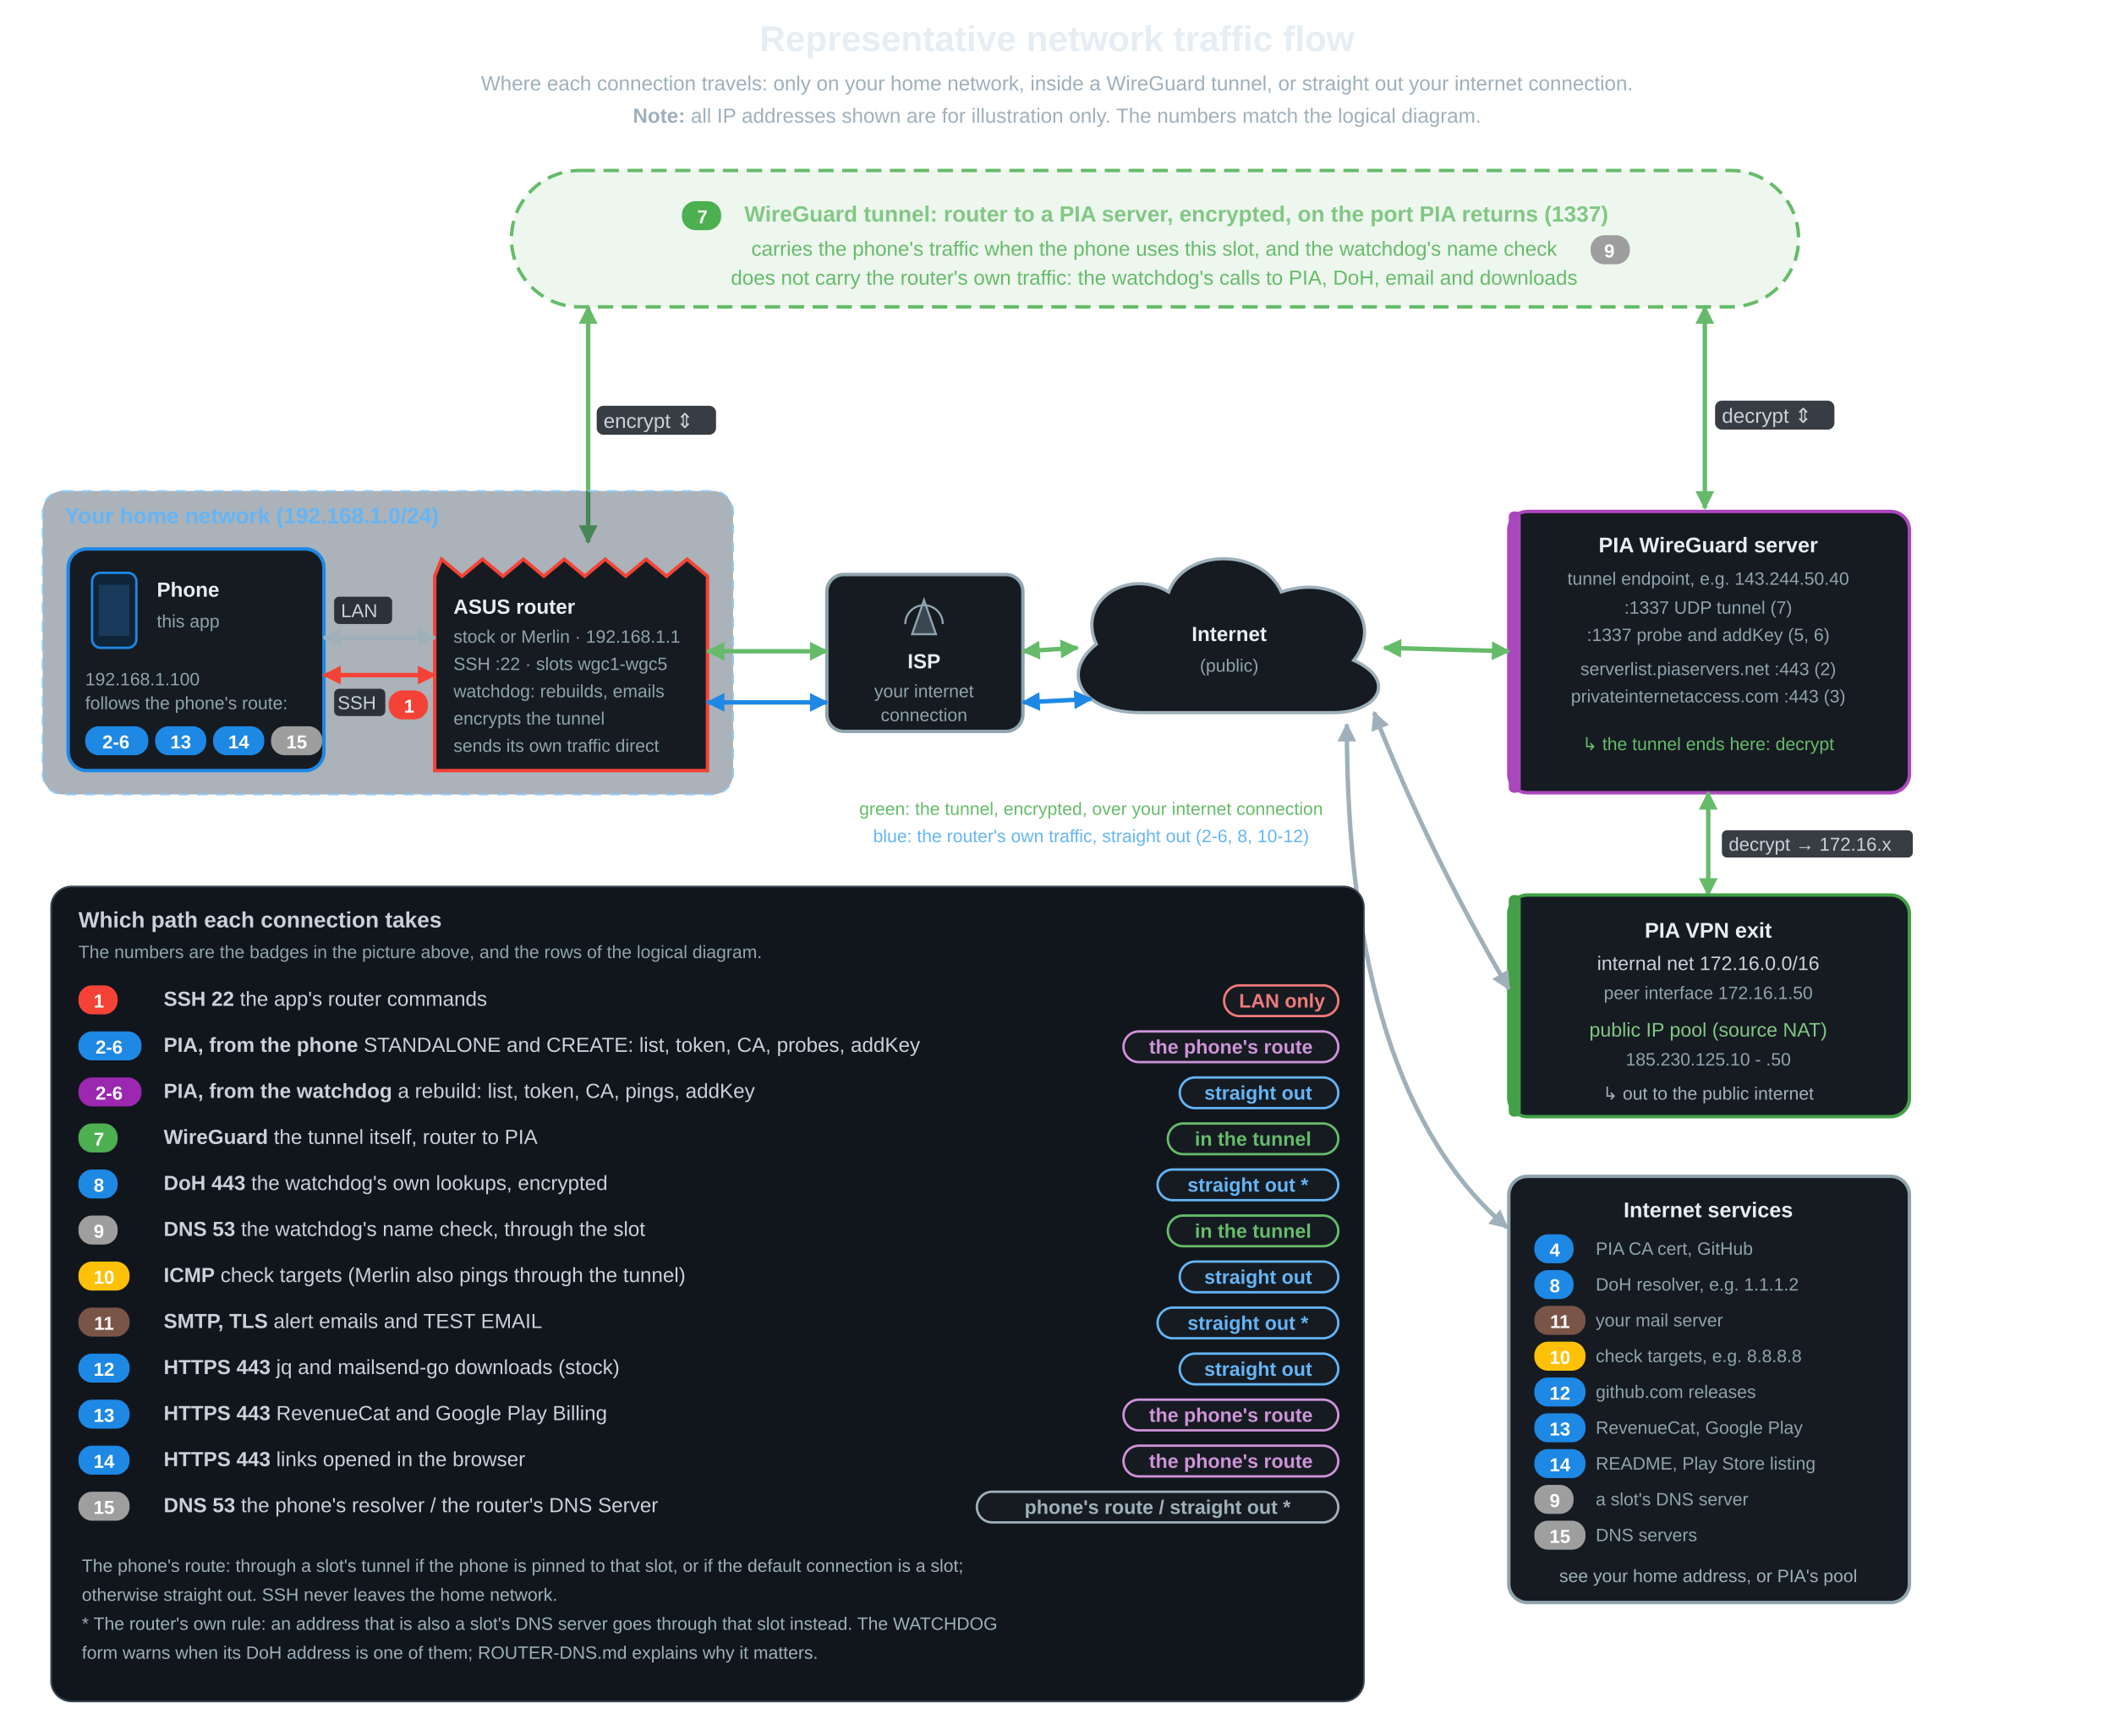
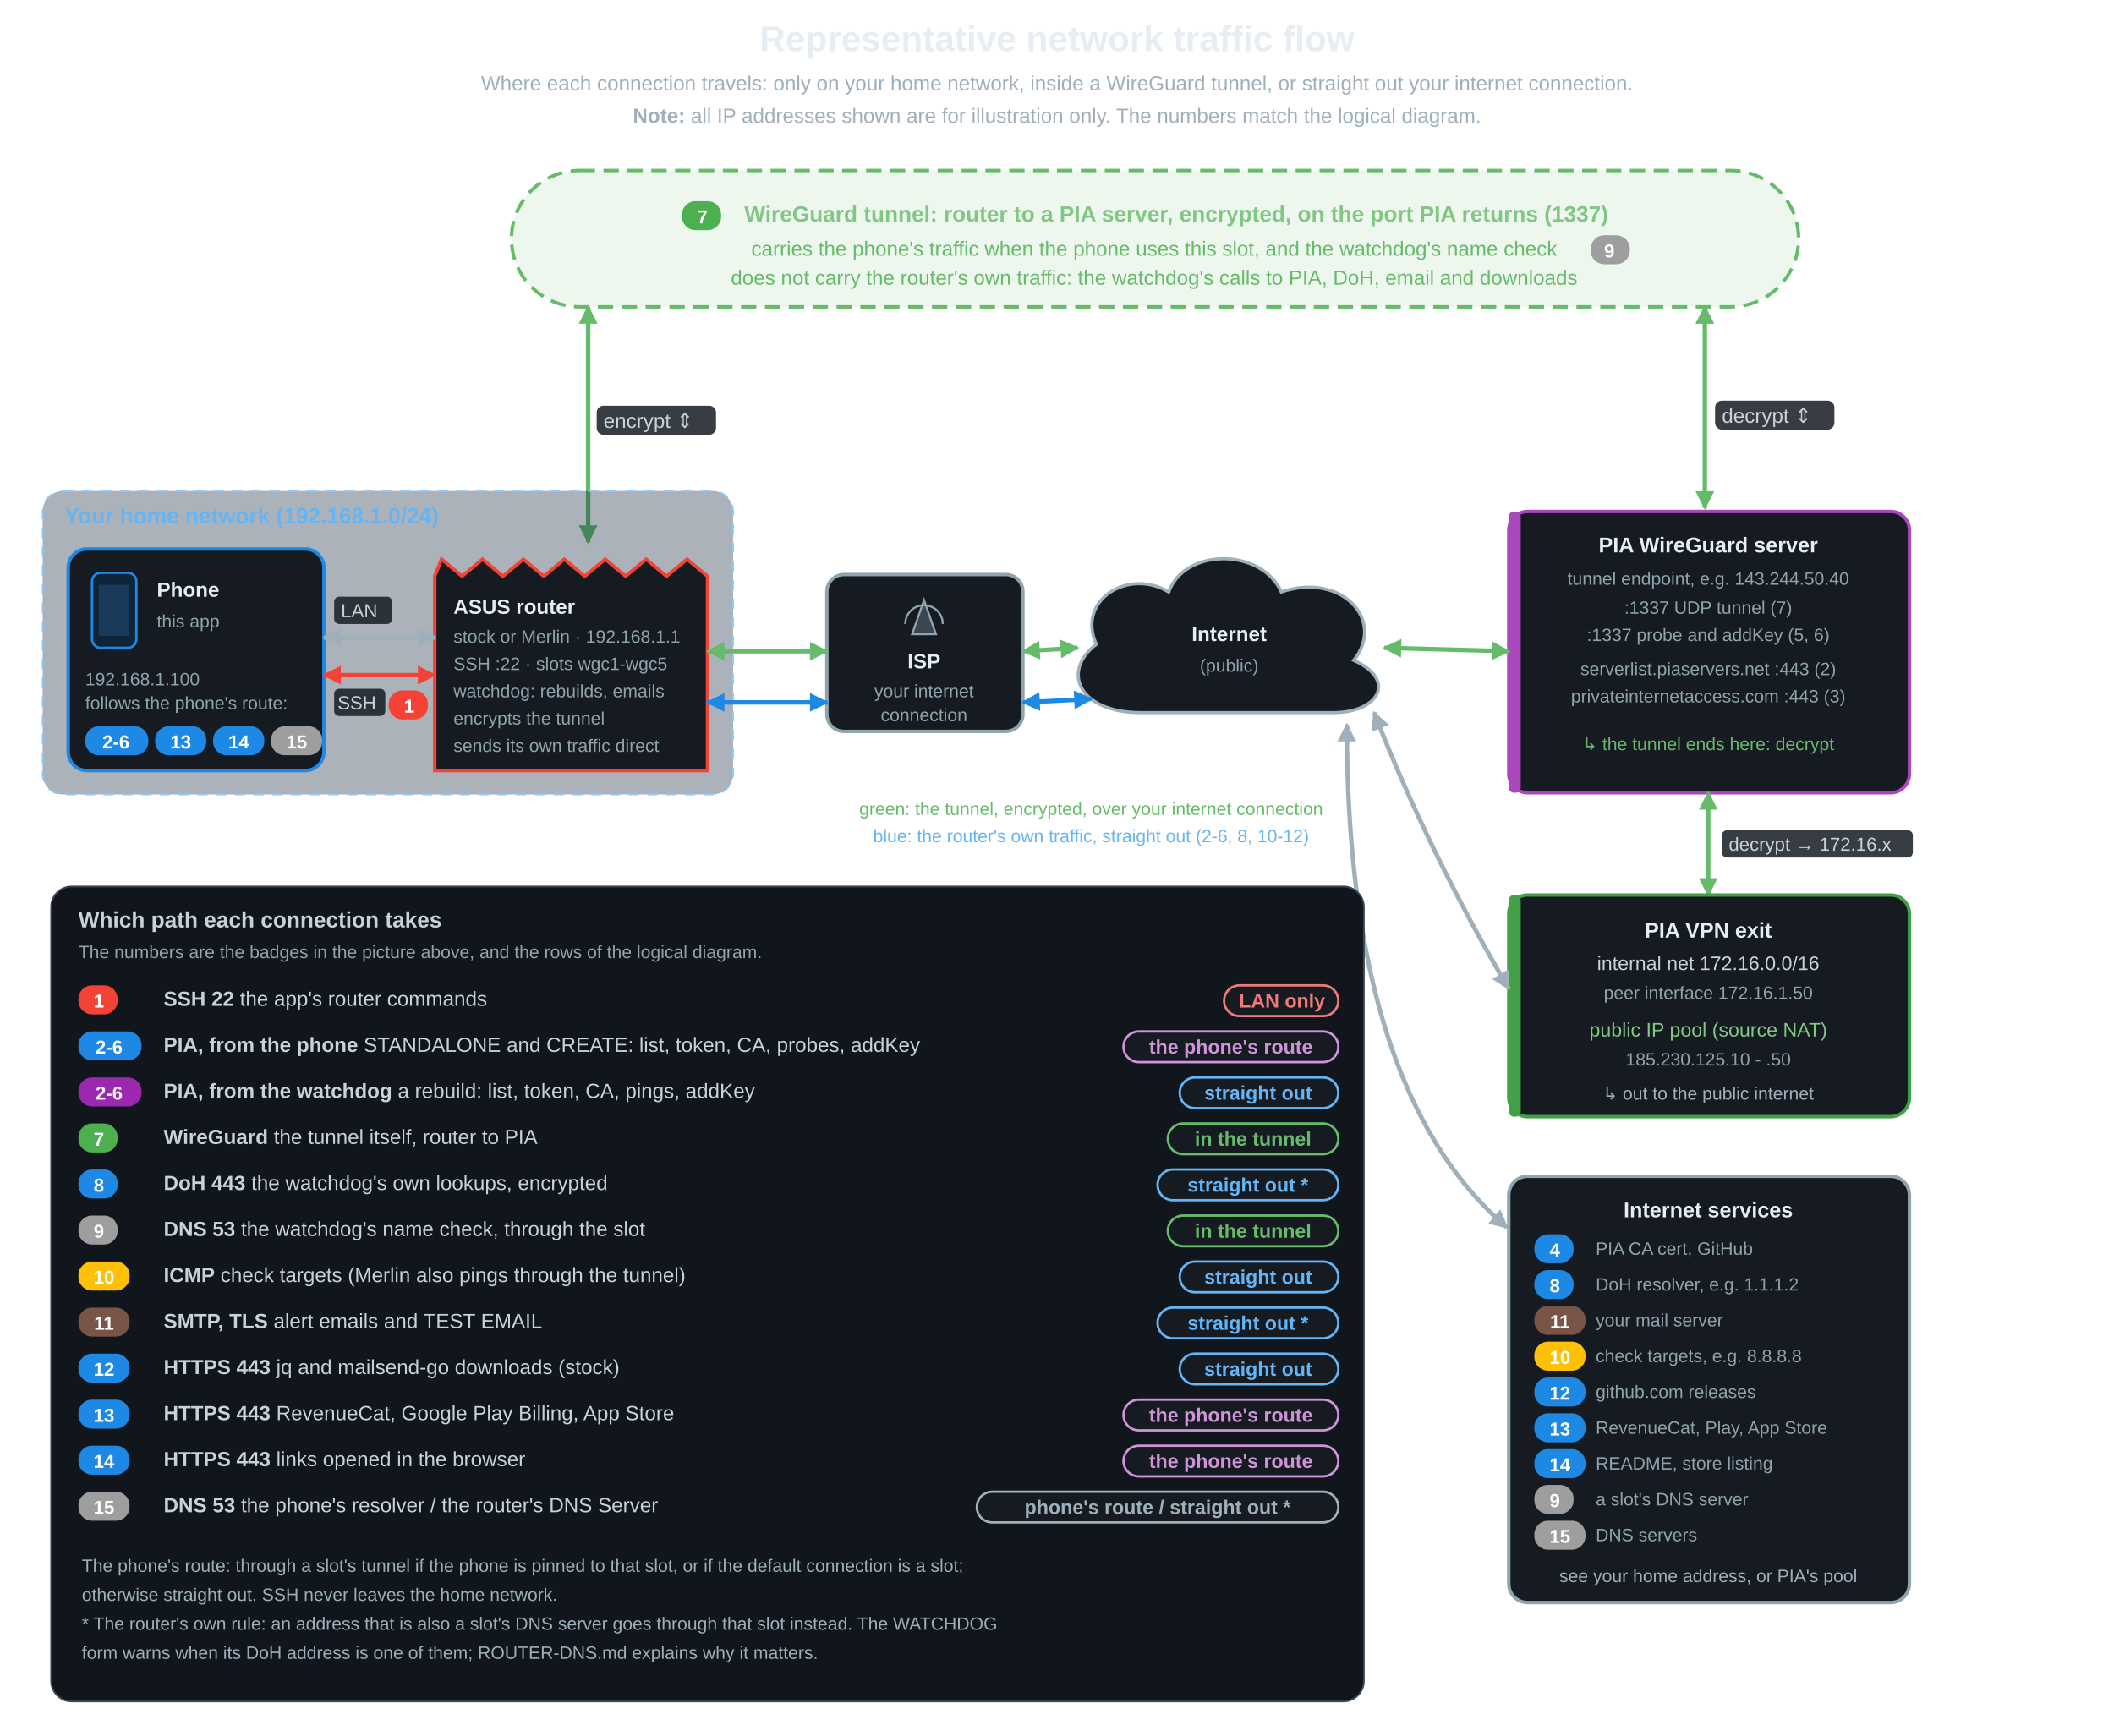
<svg xmlns="http://www.w3.org/2000/svg" viewBox="0 0 1240 1018" width="100%" preserveAspectRatio="xMidYMid meet" style="max-width:1200px;height:auto;font-family:'Segoe UI',Arial,sans-serif;background:#0D1117" role="img" aria-labelledby="t d">
  <defs>
    <style>
      .zt{font:700 13px 'Segoe UI',Arial,sans-serif}
      .nt{font:700 13px 'Segoe UI',Arial,sans-serif;fill:#E6EDF3}
      .ns{font:12px 'Segoe UI',Arial,sans-serif;fill:#C9D1D9}
      .nss{font:10.5px 'Segoe UI',Arial,sans-serif;fill:#8FA3AD}
      .lb{font:12px 'Segoe UI',Arial,sans-serif;fill:#C9D1D9}
      .bn{font:700 11px 'Segoe UI',Arial,sans-serif;fill:#FEFEFE}
      .lbg{fill:#161B22;fill-opacity:.85}
      .flow{fill:none;stroke-width:2.6}
    </style>
    <marker id="asl" viewBox="0 0 10 10" refX="9" refY="5" markerUnits="userSpaceOnUse" markerWidth="11" markerHeight="11" orient="auto-start-reverse">
      <path d="M0,0 L10,5 L0,10 z" fill="#9FB0BA" />
    </marker>
    <marker id="ag" viewBox="0 0 10 10" refX="9" refY="5" markerUnits="userSpaceOnUse" markerWidth="11" markerHeight="11" orient="auto-start-reverse">
      <path d="M0,0 L10,5 L0,10 z" fill="#66BB6A" />
    </marker>
    <marker id="ar" viewBox="0 0 10 10" refX="9" refY="5" markerUnits="userSpaceOnUse" markerWidth="11" markerHeight="11" orient="auto-start-reverse">
      <path d="M0,0 L10,5 L0,10 z" fill="#F44336" />
    </marker>
    <marker id="ab" viewBox="0 0 10 10" refX="9" refY="5" markerUnits="userSpaceOnUse" markerWidth="11" markerHeight="11" orient="auto-start-reverse">
      <path d="M0,0 L10,5 L0,10 z" fill="#1E88E5" />
    </marker>
  </defs>
  <text x="620" y="30" class="" text-anchor="middle" style="font:700 21px 'Segoe UI',Arial,sans-serif;fill:#E6EDF3">Representative network traffic flow</text>
  <text x="620" y="53" class="" text-anchor="middle" style="font:12px 'Segoe UI',Arial,sans-serif;fill:#9DB0BA">Where each connection travels: only on your home network, inside a WireGuard tunnel, or straight out your internet connection.</text>
  <text x="620" y="72" class="" text-anchor="middle" style="font:12px 'Segoe UI',Arial,sans-serif;fill:#9FB0BA">
    <tspan font-weight="700">Note:</tspan> all IP addresses shown are for illustration only. The numbers match the logical diagram.</text>
  <rect x="300" y="100" width="755" height="80" rx="40" fill="#4CAF50" fill-opacity="0.10" stroke="#66BB6A" stroke-width="2" stroke-dasharray="9 5" />
  <rect x="400" y="118" width="23" height="17" rx="8" fill="#4CAF50" />
  <text x="412" y="131" text-anchor="middle" class="bn">7</text>
  <text x="690" y="130" class="" text-anchor="middle" style="font:700 13px 'Segoe UI',Arial,sans-serif;fill:#81C784">WireGuard tunnel: router to a PIA server, encrypted, on the port PIA returns (1337)</text>
  <text x="677" y="150" class="ns" text-anchor="middle" style="fill:#66BB6A">carries the phone's traffic when the phone uses this slot, and the watchdog's name check</text>
  <rect x="933" y="138" width="23" height="17" rx="8" fill="#9E9E9E" />
  <text x="944" y="151" text-anchor="middle" class="bn">9</text>
  <text x="677" y="167" class="ns" text-anchor="middle" style="fill:#66BB6A">does not carry the router's own traffic: the watchdog's calls to PIA, DoH, email and downloads</text>
  <path class="flow" stroke="#66BB6A" marker-start="url(#ag)" marker-end="url(#ag)" d="M345,180 L345,318" />
  <g>
    <rect class="lbg" x="350" y="238" width="70" height="17" rx="4" />
    <text x="354" y="251" class="lb" fill="#66BB6A">encrypt ⇕</text>
  </g>
  <path class="flow" stroke="#66BB6A" marker-start="url(#ag)" marker-end="url(#ag)" d="M1000,180 L1000,298" />
  <g>
    <rect class="lbg" x="1006" y="235" width="70" height="17" rx="4" />
    <text x="1010" y="248" class="lb" fill="#66BB6A">decrypt ⇕</text>
  </g>
  <rect x="25" y="288" width="405" height="178" rx="12" fill="#0F2438" fill-opacity="0.35" stroke="#90CAF9" stroke-dasharray="6 5" />
  <text x="38" y="307" class="zt" fill="#64B5F6">Your home network (192.168.1.0/24)</text>
  <rect x="40" y="322" width="150" height="130" rx="11" fill="#161B22" stroke="#1E88E5" stroke-width="2" />
  <rect x="54" y="336" width="26" height="44" rx="5" fill="#0F2438" stroke="#1E88E5" stroke-width="1.4" />
  <rect x="58" y="343" width="18" height="30" fill="#1A3A5C" />
  <text x="92" y="350" class="nt" style="font-size:12px">Phone</text>
  <text x="92" y="368" class="nss">this app</text>
  <text x="50" y="402" class="nss">192.168.1.100</text>
  <text x="50" y="416" class="nss">follows the phone's route:</text>
  <rect x="50" y="426" width="37" height="17" rx="8" fill="#1E88E5" />
  <text x="68" y="439" text-anchor="middle" class="bn">2-6</text>
  <rect x="91" y="426" width="30" height="17" rx="8" fill="#1E88E5" />
  <text x="106" y="439" text-anchor="middle" class="bn">13</text>
  <rect x="125" y="426" width="30" height="17" rx="8" fill="#1E88E5" />
  <text x="140" y="439" text-anchor="middle" class="bn">14</text>
  <rect x="159" y="426" width="30" height="17" rx="8" fill="#9E9E9E" />
  <text x="174" y="439" text-anchor="middle" class="bn">15</text>
  <path d="M255,338 L255,452 L415,452 L415,338 L403,328 L391,338 L379,328 L367,338 L355,328 L343,338 L331,328 L319,338 L307,328 L295,338 L283,328 L271,338 L259,328 Z" fill="#161B22" stroke="#F44336" stroke-width="2" />
  <text x="266" y="360" class="nt" style="font-size:12px">ASUS router</text>
  <text x="266" y="377" class="nss">stock or Merlin · 192.168.1.1</text>
  <text x="266" y="393" class="nss">SSH :22 · slots wgc1-wgc5</text>
  <text x="266" y="409" class="nss">watchdog: rebuilds, emails</text>
  <text x="266" y="425" class="nss">encrypts the tunnel</text>
  <text x="266" y="441" class="nss">sends its own traffic direct</text>
  <path class="flow" stroke="#9FB0BA" marker-start="url(#asl)" marker-end="url(#asl)" d="M190,374 L255,374" />
  <path class="flow" stroke="#F44336" stroke-width="2.2" marker-start="url(#ar)" marker-end="url(#ar)" d="M190,396 L255,396" />
  <g>
    <rect class="lbg" x="196" y="350" width="34" height="16" rx="3" />
    <text x="200" y="362" class="lb" fill="#C9D1D9" style="font-size:11px">LAN</text>
  </g>
  <g>
    <rect class="lbg" x="196" y="404" width="30" height="16" rx="3" />
    <text x="198" y="416" class="lb" fill="#EF7A7A" style="font-size:11px">SSH</text>
  </g>
  <rect x="228" y="405" width="23" height="17" rx="8" fill="#F44336" />
  <text x="240" y="418" text-anchor="middle" class="bn">1</text>
  <rect x="485" y="337" width="115" height="92" rx="10" fill="#161B22" stroke="#90A4AE" stroke-width="2" />
  <path d="M542,352 L535,372 L549,372 Z" fill="#3A4652" stroke="#90A4AE" stroke-width="1.2" />
  <path d="M531,366 A9 9 0 0 1 553 366" fill="none" stroke="#90A4AE" stroke-width="1.2" />
  <text x="542" y="392" class="nt" text-anchor="middle" style="font-size:12px">ISP</text>
  <text x="542" y="409" class="nss" text-anchor="middle">your internet</text>
  <text x="542" y="423" class="nss" text-anchor="middle">connection</text>
  <g transform="translate(610,300) scale(1.18)">
    <path d="M 50 100 C 20 100 10 80 28 66 C 18 44 44 28 64 40 C 72 18 110 18 120 40 C 150 30 172 54 156 74 C 178 84 168 100 146 100 Z" fill="#161B22" stroke="#9FB0BA" stroke-width="1.6" />
  </g>
  <text x="721" y="376" class="nt" text-anchor="middle" style="font-size:12px">Internet</text>
  <text x="721" y="394" class="nss" text-anchor="middle">(public)</text>
  <rect x="885" y="300" width="235" height="165" rx="11" fill="#161B22" stroke="#AB47BC" stroke-width="2" />
  <rect x="885" y="300" width="7" height="165" rx="3" fill="#AB47BC" />
  <text x="1002" y="324" class="nt" text-anchor="middle" style="font-size:12.5px">PIA WireGuard server</text>
  <text x="1002" y="343" class="nss" text-anchor="middle">tunnel endpoint, e.g. 143.244.50.40</text>
  <text x="1002" y="360" class="nss" text-anchor="middle">:1337 UDP tunnel (7)</text>
  <text x="1002" y="376" class="nss" text-anchor="middle">:1337 probe and addKey (5, 6)</text>
  <text x="1002" y="396" class="nss" text-anchor="middle">serverlist.piaservers.net :443 (2)</text>
  <text x="1002" y="412" class="nss" text-anchor="middle">privateinternetaccess.com :443 (3)</text>
  <text x="1002" y="440" class="nss" text-anchor="middle" style="fill:#66BB6A">↳ the tunnel ends here: decrypt</text>
  <path class="flow" stroke="#66BB6A" marker-start="url(#ag)" marker-end="url(#ag)" d="M415,382 L485,382" />
  <path class="flow" stroke="#66BB6A" marker-start="url(#ag)" marker-end="url(#ag)" d="M600,382 L632,380" />
  <path class="flow" stroke="#66BB6A" marker-start="url(#ag)" marker-end="url(#ag)" d="M812,380 L885,382" />
  <path class="flow" stroke="#1E88E5" marker-start="url(#ab)" marker-end="url(#ab)" d="M415,412 L485,412" />
  <path class="flow" stroke="#1E88E5" marker-start="url(#ab)" marker-end="url(#ab)" d="M600,412 L640,410" />
  <text x="640" y="478" class="nss" text-anchor="middle" style="fill:#66BB6A">green: the tunnel, encrypted, over your internet connection</text>
  <text x="640" y="494" class="nss" text-anchor="middle" style="fill:#64B5F6">blue: the router's own traffic, straight out (2-6, 8, 10-12)</text>
  <path class="flow" stroke="#66BB6A" marker-start="url(#ag)" marker-end="url(#ag)" d="M1002,465 L1002,525" />
  <g>
    <rect class="lbg" x="1010" y="487" width="112" height="16" rx="3" />
    <text x="1014" y="499" class="lb" fill="#66BB6A" style="font-size:11px">decrypt → 172.16.x</text>
  </g>
  <rect x="885" y="525" width="235" height="130" rx="11" fill="#161B22" stroke="#43A047" stroke-width="2" />
  <rect x="885" y="525" width="7" height="130" rx="3" fill="#43A047" />
  <text x="1002" y="550" class="nt" text-anchor="middle" style="font-size:12.5px">PIA VPN exit</text>
  <text x="1002" y="569" class="ns" text-anchor="middle" style="font-size:11.5px">internal net 172.16.0.0/16</text>
  <text x="1002" y="586" class="nss" text-anchor="middle">peer interface 172.16.1.50</text>
  <text x="1002" y="608" class="ns" text-anchor="middle" style="font-size:11.5px;fill:#81C784">public IP pool (source NAT)</text>
  <text x="1002" y="625" class="nss" text-anchor="middle">185.230.125.10 - .50</text>
  <text x="1002" y="645" class="nss" text-anchor="middle" style="fill:#9FB0BA">↳ out to the public internet</text>
  <path class="flow" stroke="#9FB0BA" marker-start="url(#asl)" marker-end="url(#asl)" d="M885,580 Q838,500 806,418" />
  <path class="flow" stroke="#9FB0BA" marker-start="url(#asl)" marker-end="url(#asl)" d="M790,425 Q790,640 884,720" />
  <rect x="885" y="690" width="235" height="250" rx="11" fill="#161B22" stroke="#90A4AE" stroke-width="2" />
  <text x="1002" y="714" class="nt" text-anchor="middle" style="font-size:12.5px">Internet services</text>
  <rect x="900" y="724" width="23" height="17" rx="8" fill="#1E88E5" />
  <text x="912" y="737" text-anchor="middle" class="bn">4</text>
  <text x="936" y="736" class="nss">PIA CA cert, GitHub</text>
  <rect x="900" y="745" width="23" height="17" rx="8" fill="#1E88E5" />
  <text x="912" y="758" text-anchor="middle" class="bn">8</text>
  <text x="936" y="757" class="nss">DoH resolver, e.g. 1.1.1.2</text>
  <rect x="900" y="766" width="30" height="17" rx="8" fill="#795548" />
  <text x="915" y="779" text-anchor="middle" class="bn">11</text>
  <text x="936" y="778" class="nss">your mail server</text>
  <rect x="900" y="787" width="30" height="17" rx="8" fill="#FFC107" />
  <text x="915" y="800" text-anchor="middle" class="bn">10</text>
  <text x="936" y="799" class="nss">check targets, e.g. 8.8.8.8</text>
  <rect x="900" y="808" width="30" height="17" rx="8" fill="#1E88E5" />
  <text x="915" y="821" text-anchor="middle" class="bn">12</text>
  <text x="936" y="820" class="nss">github.com releases</text>
  <rect x="900" y="829" width="30" height="17" rx="8" fill="#1E88E5" />
  <text x="915" y="842" text-anchor="middle" class="bn">13</text>
-   <text x="936" y="841" class="nss">RevenueCat, Google Play</text>
+   <text x="936" y="841" class="nss">RevenueCat, Play, App Store</text>
  <rect x="900" y="850" width="30" height="17" rx="8" fill="#1E88E5" />
  <text x="915" y="863" text-anchor="middle" class="bn">14</text>
-   <text x="936" y="862" class="nss">README, Play Store listing</text>
+   <text x="936" y="862" class="nss">README, store listing</text>
  <rect x="900" y="871" width="23" height="17" rx="8" fill="#9E9E9E" />
  <text x="912" y="884" text-anchor="middle" class="bn">9</text>
  <text x="936" y="883" class="nss">a slot's DNS server</text>
  <rect x="900" y="892" width="30" height="17" rx="8" fill="#9E9E9E" />
  <text x="915" y="905" text-anchor="middle" class="bn">15</text>
  <text x="936" y="904" class="nss">DNS servers</text>
  <text x="1002" y="928" class="nss" text-anchor="middle" style="fill:#9DB0BA">see your home address, or PIA's pool</text>
  <rect x="30" y="520" width="770" height="478" rx="12" fill="#11161D" stroke="#3A4652" />
  <text x="46" y="544" class="zt" fill="#C9D1D9">Which path each connection takes</text>
  <text x="46" y="562" class="nss" style="fill:#90A4AE">The numbers are the badges in the picture above, and the rows of the logical diagram.</text>
  <rect x="46" y="578" width="23" height="17" rx="8" fill="#F44336" />
  <text x="58" y="591" text-anchor="middle" class="bn">1</text>
  <text x="96" y="590" class="lb">
    <tspan font-weight="700">SSH 22</tspan>  the app's router commands</text>
  <rect x="718" y="578" width="67" height="18" rx="9" fill="#161B22" stroke="#EF7A7A" stroke-width="1.4" />
  <text x="752" y="591" text-anchor="middle" class="lb" style="font-size:11.5px;font-weight:700;fill:#EF7A7A">LAN only</text>
  <rect x="46" y="605" width="37" height="17" rx="8" fill="#1E88E5" />
  <text x="64" y="618" text-anchor="middle" class="bn">2-6</text>
  <text x="96" y="617" class="lb">
    <tspan font-weight="700">PIA, from the phone</tspan>  STANDALONE and CREATE: list, token, CA, probes, addKey</text>
  <rect x="659" y="605" width="126" height="18" rx="9" fill="#161B22" stroke="#CE93D8" stroke-width="1.4" />
  <text x="722" y="618" text-anchor="middle" class="lb" style="font-size:11.5px;font-weight:700;fill:#CE93D8">the phone's route</text>
  <rect x="46" y="632" width="37" height="17" rx="8" fill="#9C27B0" />
  <text x="64" y="645" text-anchor="middle" class="bn">2-6</text>
  <text x="96" y="644" class="lb">
    <tspan font-weight="700">PIA, from the watchdog</tspan>  a rebuild: list, token, CA, pings, addKey</text>
  <rect x="692" y="632" width="93" height="18" rx="9" fill="#161B22" stroke="#64B5F6" stroke-width="1.4" />
  <text x="738" y="645" text-anchor="middle" class="lb" style="font-size:11.5px;font-weight:700;fill:#64B5F6">straight out</text>
  <rect x="46" y="659" width="23" height="17" rx="8" fill="#4CAF50" />
  <text x="58" y="672" text-anchor="middle" class="bn">7</text>
  <text x="96" y="671" class="lb">
    <tspan font-weight="700">WireGuard</tspan>  the tunnel itself, router to PIA</text>
  <rect x="685" y="659" width="100" height="18" rx="9" fill="#161B22" stroke="#66BB6A" stroke-width="1.4" />
  <text x="735" y="672" text-anchor="middle" class="lb" style="font-size:11.5px;font-weight:700;fill:#66BB6A">in the tunnel</text>
  <rect x="46" y="686" width="23" height="17" rx="8" fill="#1E88E5" />
  <text x="58" y="699" text-anchor="middle" class="bn">8</text>
  <text x="96" y="698" class="lb">
    <tspan font-weight="700">DoH 443</tspan>  the watchdog's own lookups, encrypted</text>
  <rect x="679" y="686" width="106" height="18" rx="9" fill="#161B22" stroke="#64B5F6" stroke-width="1.4" />
  <text x="732" y="699" text-anchor="middle" class="lb" style="font-size:11.5px;font-weight:700;fill:#64B5F6">straight out *</text>
  <rect x="46" y="713" width="23" height="17" rx="8" fill="#9E9E9E" />
  <text x="58" y="726" text-anchor="middle" class="bn">9</text>
  <text x="96" y="725" class="lb">
    <tspan font-weight="700">DNS 53</tspan>  the watchdog's name check, through the slot</text>
  <rect x="685" y="713" width="100" height="18" rx="9" fill="#161B22" stroke="#66BB6A" stroke-width="1.4" />
  <text x="735" y="726" text-anchor="middle" class="lb" style="font-size:11.5px;font-weight:700;fill:#66BB6A">in the tunnel</text>
  <rect x="46" y="740" width="30" height="17" rx="8" fill="#FFC107" />
  <text x="61" y="753" text-anchor="middle" class="bn">10</text>
  <text x="96" y="752" class="lb">
    <tspan font-weight="700">ICMP</tspan>  check targets (Merlin also pings through the tunnel)</text>
  <rect x="692" y="740" width="93" height="18" rx="9" fill="#161B22" stroke="#64B5F6" stroke-width="1.4" />
  <text x="738" y="753" text-anchor="middle" class="lb" style="font-size:11.5px;font-weight:700;fill:#64B5F6">straight out</text>
  <rect x="46" y="767" width="30" height="17" rx="8" fill="#795548" />
  <text x="61" y="780" text-anchor="middle" class="bn">11</text>
  <text x="96" y="779" class="lb">
    <tspan font-weight="700">SMTP, TLS</tspan>  alert emails and TEST EMAIL</text>
  <rect x="679" y="767" width="106" height="18" rx="9" fill="#161B22" stroke="#64B5F6" stroke-width="1.4" />
  <text x="732" y="780" text-anchor="middle" class="lb" style="font-size:11.5px;font-weight:700;fill:#64B5F6">straight out *</text>
  <rect x="46" y="794" width="30" height="17" rx="8" fill="#1E88E5" />
  <text x="61" y="807" text-anchor="middle" class="bn">12</text>
  <text x="96" y="806" class="lb">
    <tspan font-weight="700">HTTPS 443</tspan>  jq and mailsend-go downloads (stock)</text>
  <rect x="692" y="794" width="93" height="18" rx="9" fill="#161B22" stroke="#64B5F6" stroke-width="1.4" />
  <text x="738" y="807" text-anchor="middle" class="lb" style="font-size:11.5px;font-weight:700;fill:#64B5F6">straight out</text>
  <rect x="46" y="821" width="30" height="17" rx="8" fill="#1E88E5" />
  <text x="61" y="834" text-anchor="middle" class="bn">13</text>
  <text x="96" y="833" class="lb">
-     <tspan font-weight="700">HTTPS 443</tspan>  RevenueCat and Google Play Billing</text>
+     <tspan font-weight="700">HTTPS 443</tspan>  RevenueCat, Google Play Billing, App Store</text>
  <rect x="659" y="821" width="126" height="18" rx="9" fill="#161B22" stroke="#CE93D8" stroke-width="1.4" />
  <text x="722" y="834" text-anchor="middle" class="lb" style="font-size:11.5px;font-weight:700;fill:#CE93D8">the phone's route</text>
  <rect x="46" y="848" width="30" height="17" rx="8" fill="#1E88E5" />
  <text x="61" y="861" text-anchor="middle" class="bn">14</text>
  <text x="96" y="860" class="lb">
    <tspan font-weight="700">HTTPS 443</tspan>  links opened in the browser</text>
  <rect x="659" y="848" width="126" height="18" rx="9" fill="#161B22" stroke="#CE93D8" stroke-width="1.4" />
  <text x="722" y="861" text-anchor="middle" class="lb" style="font-size:11.5px;font-weight:700;fill:#CE93D8">the phone's route</text>
  <rect x="46" y="875" width="30" height="17" rx="8" fill="#9E9E9E" />
  <text x="61" y="888" text-anchor="middle" class="bn">15</text>
  <text x="96" y="887" class="lb">
    <tspan font-weight="700">DNS 53</tspan>  the phone's resolver / the router's DNS Server</text>
  <rect x="573" y="875" width="212" height="18" rx="9" fill="#161B22" stroke="#9FB0BA" stroke-width="1.4" />
  <text x="679" y="888" text-anchor="middle" class="lb" style="font-size:11.5px;font-weight:700;fill:#9FB0BA">phone's route / straight out *</text>
  <text x="48" y="922" class="nss" style="fill:#9DB0BA">The phone's route: through a slot's tunnel if the phone is pinned to that slot, or if the default connection is a slot;</text>
  <text x="48" y="939" class="nss" style="fill:#9DB0BA">otherwise straight out. SSH never leaves the home network.</text>
  <text x="48" y="956" class="nss" style="fill:#9DB0BA">* The router's own rule: an address that is also a slot's DNS server goes through that slot instead. The WATCHDOG</text>
  <text x="48" y="973" class="nss" style="fill:#9DB0BA">form warns when its DoH address is one of them; ROUTER-DNS.md explains why it matters.</text>
</svg>
